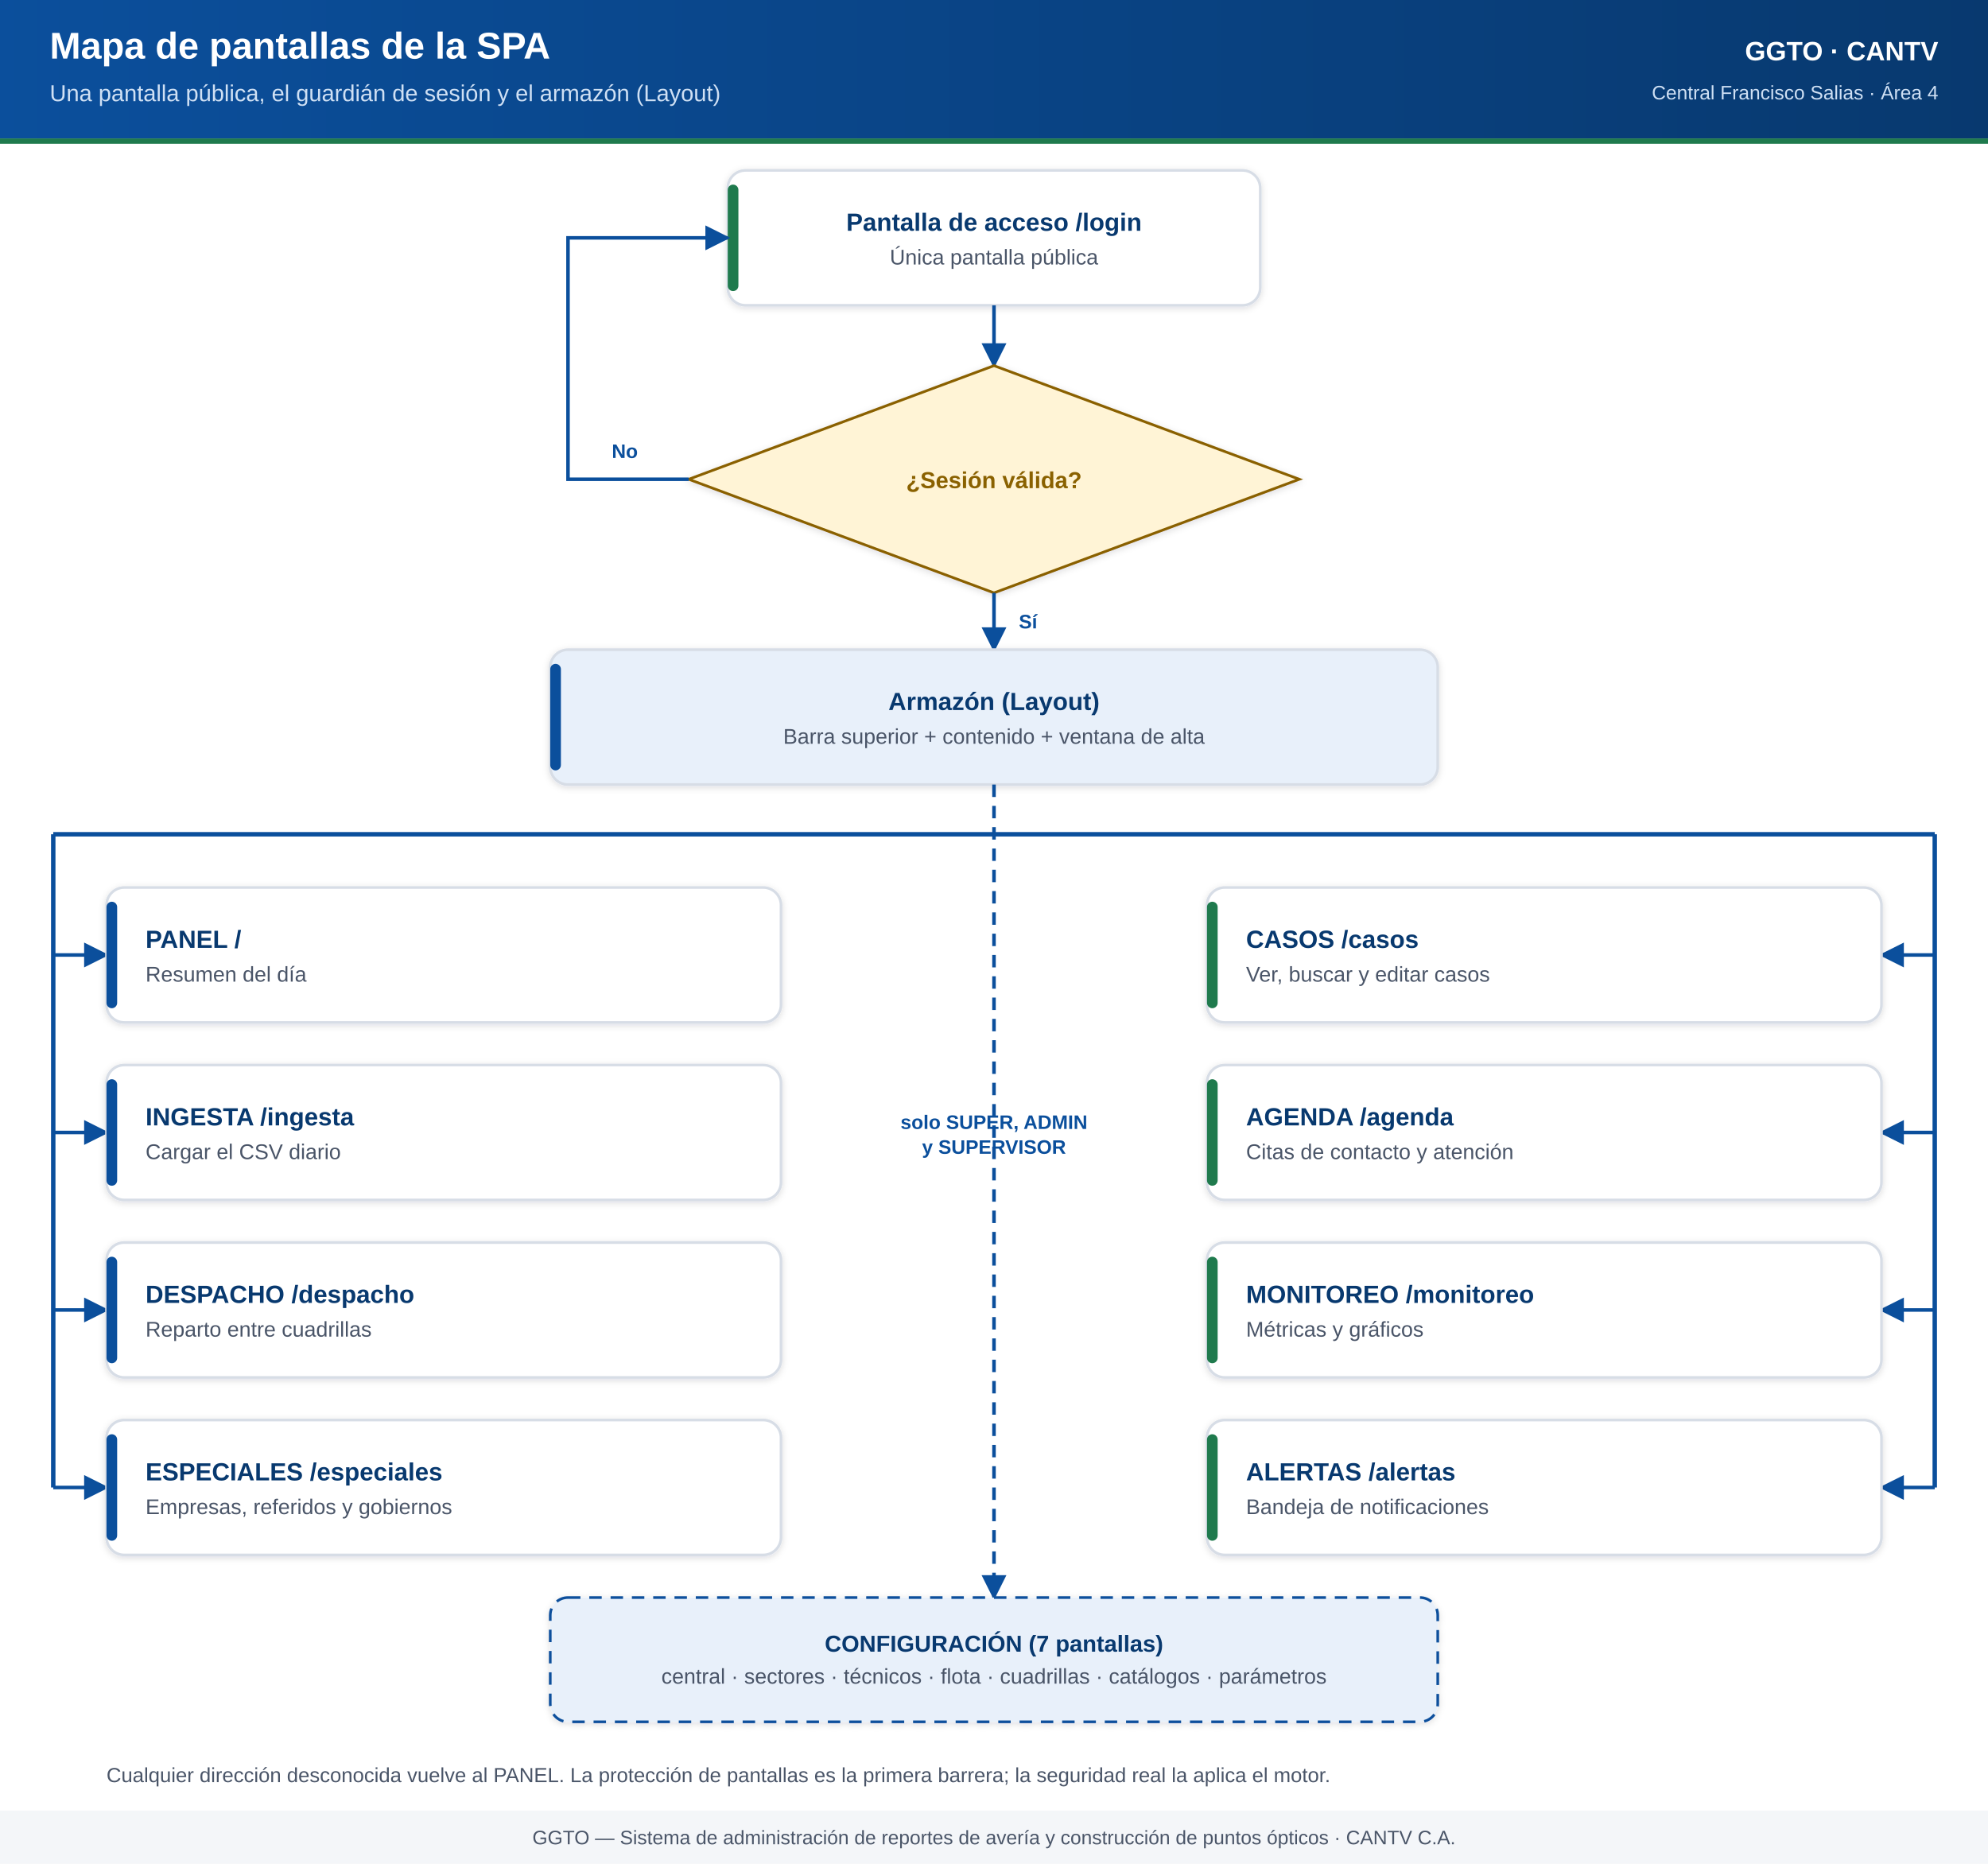
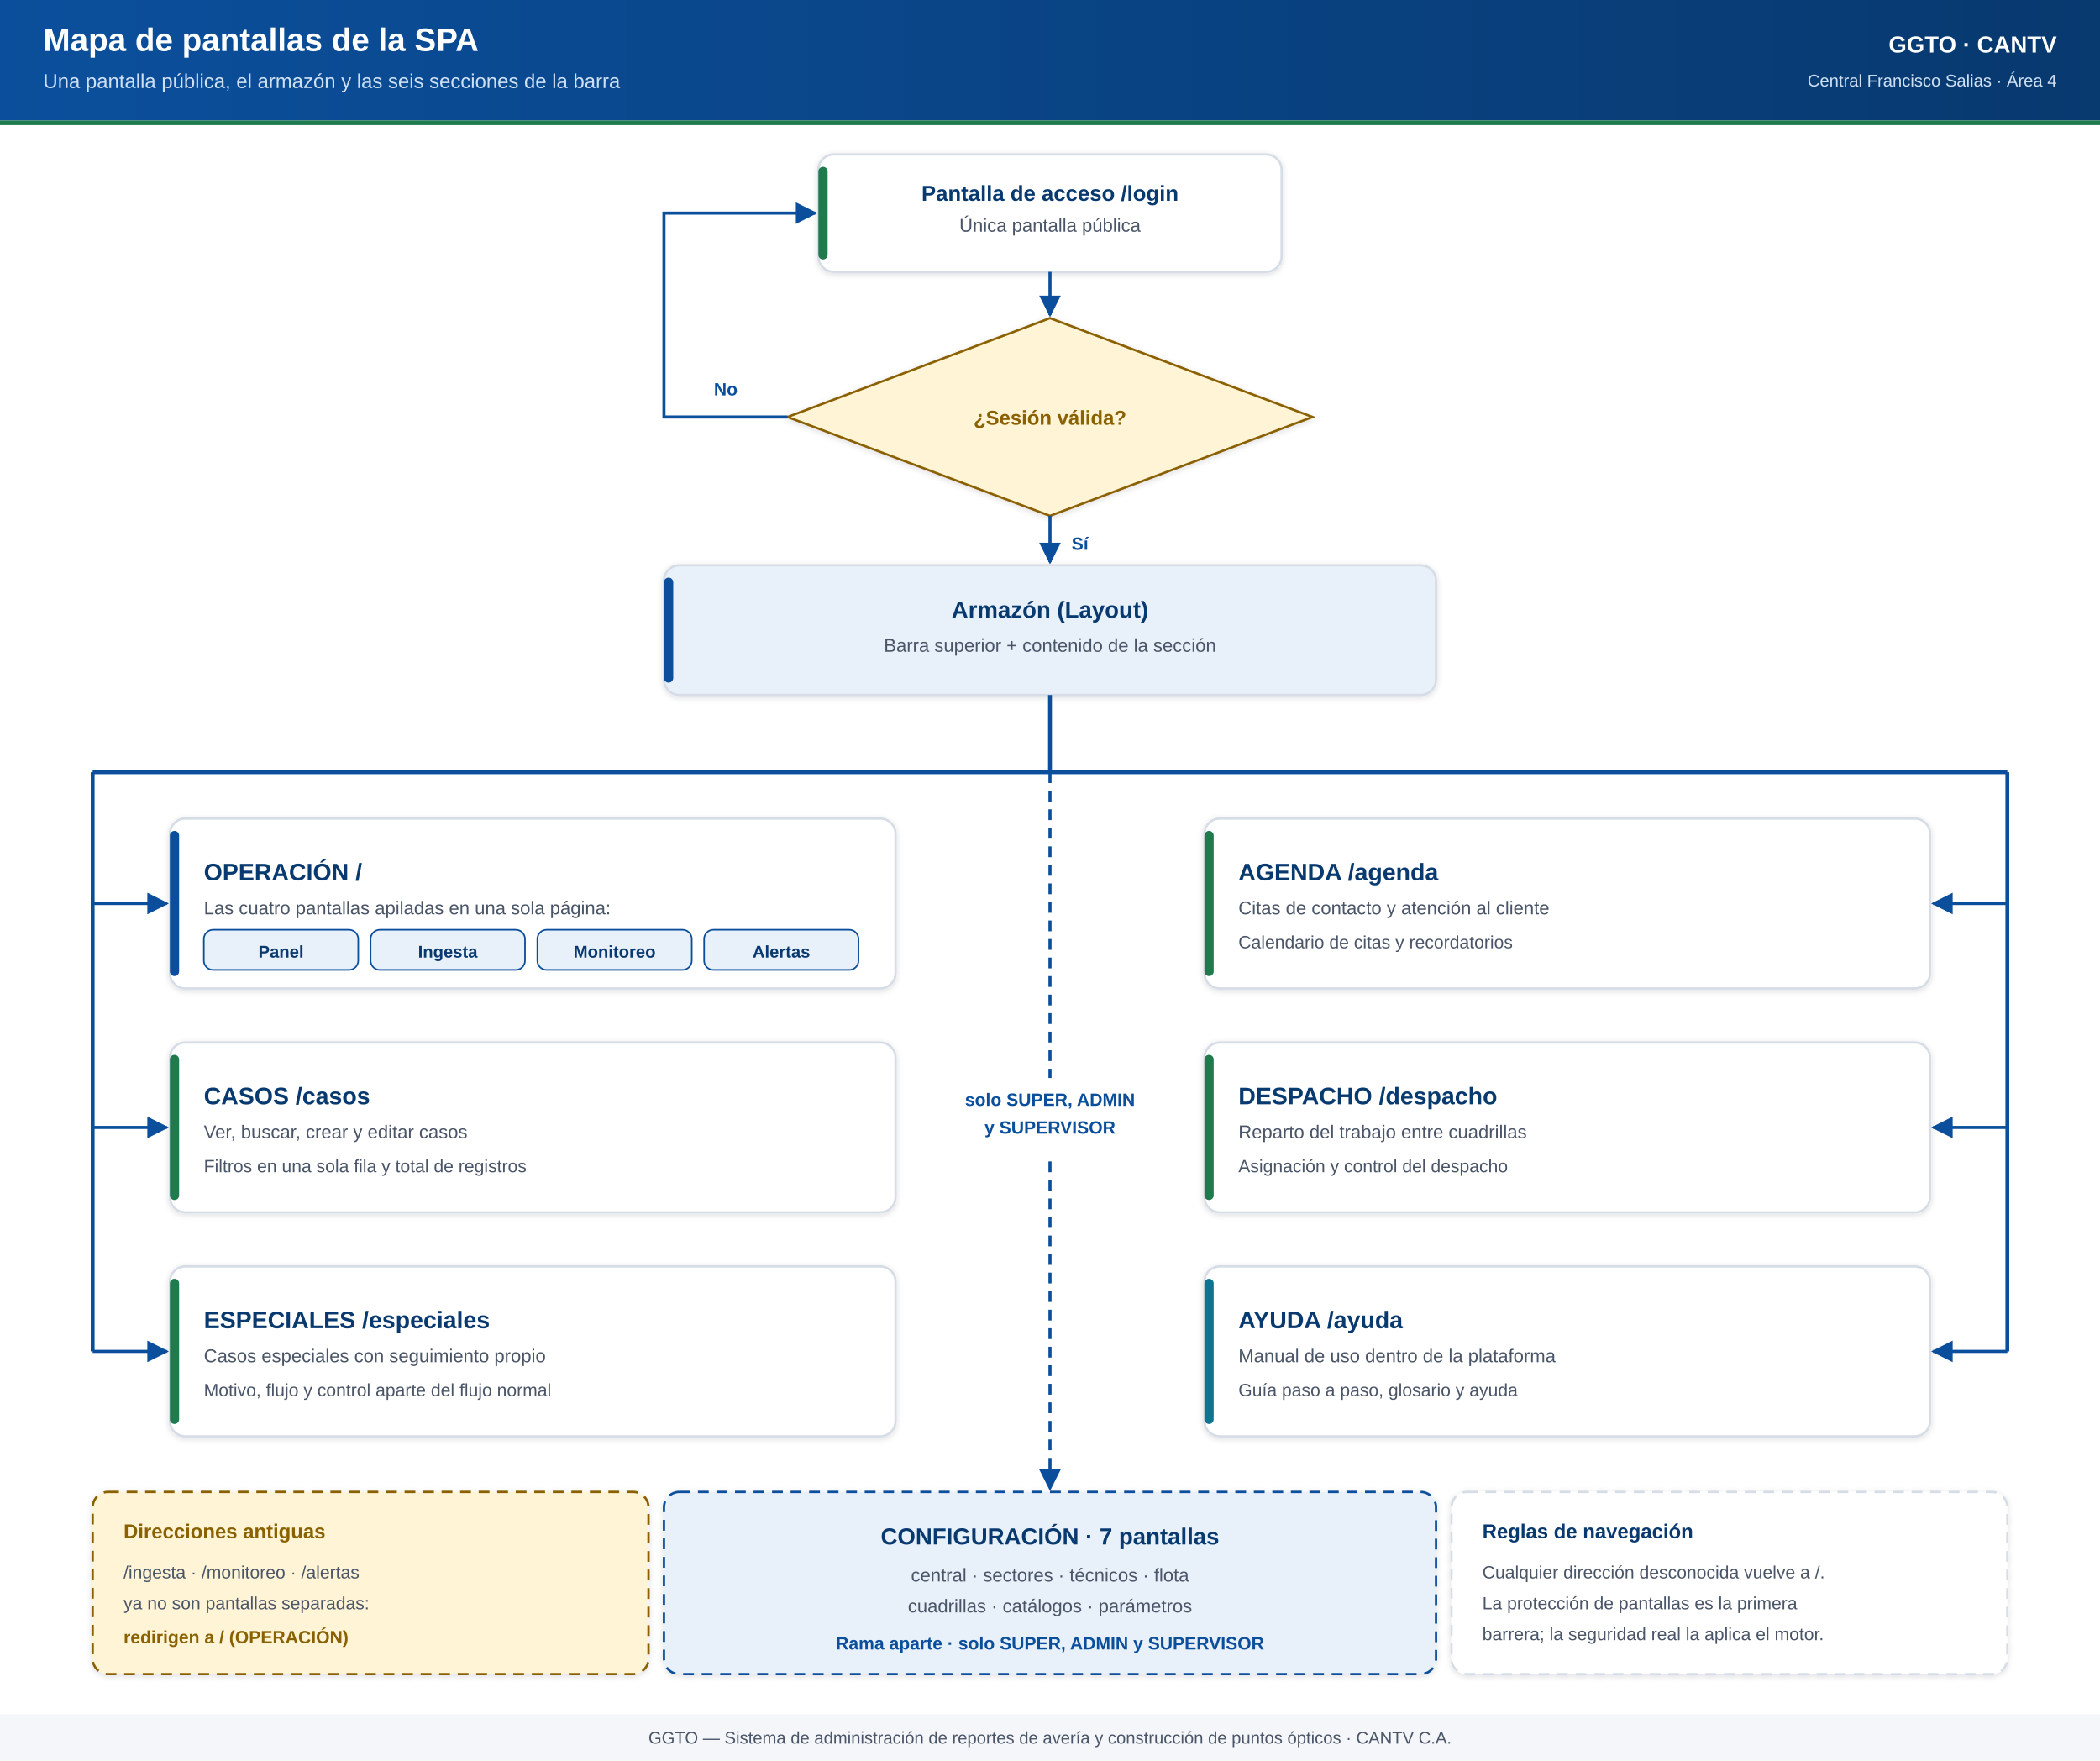
- <svg xmlns="http://www.w3.org/2000/svg" width="1120" height="1050" viewBox="0 0 1120 1050" font-family="'Segoe UI','Helvetica Neue',Arial,sans-serif">
+ <svg xmlns="http://www.w3.org/2000/svg" width="1360" height="1140" viewBox="0 0 1360 1140" font-family="'Segoe UI','Helvetica Neue',Arial,sans-serif">
  <defs>
    <linearGradient id="gAzul" x1="0" y1="0" x2="1" y2="0">
      <stop offset="0" stop-color="#0b4f9c" />
      <stop offset="1" stop-color="#08396f" />
    </linearGradient>
    <filter id="sombra" x="-20%" y="-20%" width="140%" height="140%">
      <feDropShadow dx="0" dy="1" stdDeviation="2" flood-color="#101828" flood-opacity="0.14" />
    </filter>
    <marker id="flechaAzul" viewBox="0 0 10 10" refX="9" refY="5" markerWidth="7" markerHeight="7" orient="auto">
      <path d="M0,0 L10,5 L0,10 z" fill="#0b4f9c" />
    </marker>
    <marker id="flechaVerde" viewBox="0 0 10 10" refX="9" refY="5" markerWidth="7" markerHeight="7" orient="auto">
      <path d="M0,0 L10,5 L0,10 z" fill="#1f7a4d" />
    </marker>
    <marker id="flechaRojo" viewBox="0 0 10 10" refX="9" refY="5" markerWidth="7" markerHeight="7" orient="auto">
      <path d="M0,0 L10,5 L0,10 z" fill="#b3261e" />
    </marker>
    <marker id="flechaAmbar" viewBox="0 0 10 10" refX="9" refY="5" markerWidth="7" markerHeight="7" orient="auto">
      <path d="M0,0 L10,5 L0,10 z" fill="#8a6100" />
    </marker>
    <marker id="flechaGris" viewBox="0 0 10 10" refX="9" refY="5" markerWidth="7" markerHeight="7" orient="auto">
      <path d="M0,0 L10,5 L0,10 z" fill="#4a5568" />
    </marker>
    <marker id="flechaVioleta" viewBox="0 0 10 10" refX="9" refY="5" markerWidth="7" markerHeight="7" orient="auto">
      <path d="M0,0 L10,5 L0,10 z" fill="#5b21b6" />
    </marker>
    <marker id="flechaTurquesa" viewBox="0 0 10 10" refX="9" refY="5" markerWidth="7" markerHeight="7" orient="auto">
      <path d="M0,0 L10,5 L0,10 z" fill="#0e7490" />
    </marker>
  </defs>
-   <rect width="1120" height="1050" fill="#ffffff" />
-   <rect x="0" y="0" width="1120" height="78" fill="url(#gAzul)" />
-   <rect x="0" y="78" width="1120" height="3" fill="#1f7a4d" />
+   <rect width="1360" height="1140" fill="#ffffff" />
+   <rect x="0" y="0" width="1360" height="78" fill="url(#gAzul)" />
+   <rect x="0" y="78" width="1360" height="3" fill="#1f7a4d" />
  <text x="28" y="33" fill="#ffffff" font-size="21" font-weight="700">Mapa de pantallas de la SPA</text>
-   <text x="28" y="57" fill="#cfe0f4" font-size="13">Una pantalla pública, el guardián de sesión y el armazón (Layout)</text>
-   <text x="1092" y="34" fill="#ffffff" font-size="15" font-weight="700" text-anchor="end">GGTO · CANTV</text>
-   <text x="1092" y="56" fill="#cfe0f4" font-size="11" text-anchor="end">Central Francisco Salias · Área 4</text>
-   <rect x="0" y="1020" width="1120" height="30" fill="#f4f6f9" />
-   <text x="560" y="1039" fill="#4a5568" font-size="11" text-anchor="middle">GGTO — Sistema de administración de reportes de avería y construcción de puntos ópticos · CANTV C.A.</text>
-   <rect x="410" y="96" width="300" height="76" rx="10" fill="#ffffff" stroke="#d7dde6" stroke-width="1.5" filter="url(#sombra)" />
-   <rect x="410" y="104" width="6" height="60" rx="3" fill="#1f7a4d" />
-   <text x="560" y="130" fill="#08396f" font-size="14" font-weight="700" text-anchor="middle">Pantalla de acceso /login</text>
-   <text x="560" y="149" fill="#4a5568" font-size="12" text-anchor="middle">Única pantalla pública</text>
-   <path d="M560 172 L560 206" fill="none" stroke="#0b4f9c" stroke-width="2" marker-end="url(#flechaAzul)" />
-   <polygon points="560,206 732,270 560,334 388,270" fill="#fff4d6" stroke="#8a6100" stroke-width="1.5" filter="url(#sombra)" />
-   <text x="560" y="275" fill="#8a6100" font-size="13" font-weight="700" text-anchor="middle">¿Sesión válida?</text>
-   <path d="M388 270 L320 270 L320 134 L410 134" fill="none" stroke="#0b4f9c" stroke-width="2" marker-end="url(#flechaAzul)" />
-   <text x="352" y="258" fill="#0b4f9c" font-size="11" font-weight="600" text-anchor="middle">No</text>
-   <path d="M560 334 L560 366" fill="none" stroke="#0b4f9c" stroke-width="2" marker-end="url(#flechaAzul)" />
-   <text x="574" y="354" fill="#0b4f9c" font-size="11" font-weight="600" text-anchor="start">Sí</text>
-   <rect x="310" y="366" width="500" height="76" rx="10" fill="#e8f0fa" stroke="#d7dde6" stroke-width="1.5" filter="url(#sombra)" />
-   <rect x="310" y="374" width="6" height="60" rx="3" fill="#0b4f9c" />
-   <text x="560" y="400" fill="#08396f" font-size="14" font-weight="700" text-anchor="middle">Armazón (Layout)</text>
-   <text x="560" y="419" fill="#4a5568" font-size="12" text-anchor="middle">Barra superior + contenido + ventana de alta</text>
-   <path d="M560 470 L30 470" fill="none" stroke="#0b4f9c" stroke-width="2.5" />
-   <path d="M560 470 L1090 470" fill="none" stroke="#0b4f9c" stroke-width="2.5" />
-   <path d="M30 470 L30 838" fill="none" stroke="#0b4f9c" stroke-width="2.5" />
-   <path d="M1090 470 L1090 838" fill="none" stroke="#0b4f9c" stroke-width="2.5" />
-   <path d="M30 538 L60 538" fill="none" stroke="#0b4f9c" stroke-width="2" marker-end="url(#flechaAzul)" />
-   <rect x="60" y="500" width="380" height="76" rx="10" fill="#ffffff" stroke="#d7dde6" stroke-width="1.5" filter="url(#sombra)" />
-   <rect x="60" y="508" width="6" height="60" rx="3" fill="#0b4f9c" />
-   <text x="82" y="534" fill="#08396f" font-size="14" font-weight="700" text-anchor="start">PANEL /</text>
-   <text x="82" y="553" fill="#4a5568" font-size="12" text-anchor="start">Resumen del día</text>
-   <path d="M30 638 L60 638" fill="none" stroke="#0b4f9c" stroke-width="2" marker-end="url(#flechaAzul)" />
-   <rect x="60" y="600" width="380" height="76" rx="10" fill="#ffffff" stroke="#d7dde6" stroke-width="1.5" filter="url(#sombra)" />
-   <rect x="60" y="608" width="6" height="60" rx="3" fill="#0b4f9c" />
-   <text x="82" y="634" fill="#08396f" font-size="14" font-weight="700" text-anchor="start">INGESTA /ingesta</text>
-   <text x="82" y="653" fill="#4a5568" font-size="12" text-anchor="start">Cargar el CSV diario</text>
-   <path d="M30 738 L60 738" fill="none" stroke="#0b4f9c" stroke-width="2" marker-end="url(#flechaAzul)" />
-   <rect x="60" y="700" width="380" height="76" rx="10" fill="#ffffff" stroke="#d7dde6" stroke-width="1.5" filter="url(#sombra)" />
-   <rect x="60" y="708" width="6" height="60" rx="3" fill="#0b4f9c" />
-   <text x="82" y="734" fill="#08396f" font-size="14" font-weight="700" text-anchor="start">DESPACHO /despacho</text>
-   <text x="82" y="753" fill="#4a5568" font-size="12" text-anchor="start">Reparto entre cuadrillas</text>
-   <path d="M30 838 L60 838" fill="none" stroke="#0b4f9c" stroke-width="2" marker-end="url(#flechaAzul)" />
-   <rect x="60" y="800" width="380" height="76" rx="10" fill="#ffffff" stroke="#d7dde6" stroke-width="1.5" filter="url(#sombra)" />
-   <rect x="60" y="808" width="6" height="60" rx="3" fill="#0b4f9c" />
-   <text x="82" y="834" fill="#08396f" font-size="14" font-weight="700" text-anchor="start">ESPECIALES /especiales</text>
-   <text x="82" y="853" fill="#4a5568" font-size="12" text-anchor="start">Empresas, referidos y gobiernos</text>
-   <path d="M1090 538 L1060 538" fill="none" stroke="#0b4f9c" stroke-width="2" marker-end="url(#flechaAzul)" />
-   <rect x="680" y="500" width="380" height="76" rx="10" fill="#ffffff" stroke="#d7dde6" stroke-width="1.5" filter="url(#sombra)" />
-   <rect x="680" y="508" width="6" height="60" rx="3" fill="#1f7a4d" />
-   <text x="702" y="534" fill="#08396f" font-size="14" font-weight="700" text-anchor="start">CASOS /casos</text>
-   <text x="702" y="553" fill="#4a5568" font-size="12" text-anchor="start">Ver, buscar y editar casos</text>
-   <path d="M1090 638 L1060 638" fill="none" stroke="#0b4f9c" stroke-width="2" marker-end="url(#flechaAzul)" />
-   <rect x="680" y="600" width="380" height="76" rx="10" fill="#ffffff" stroke="#d7dde6" stroke-width="1.5" filter="url(#sombra)" />
-   <rect x="680" y="608" width="6" height="60" rx="3" fill="#1f7a4d" />
-   <text x="702" y="634" fill="#08396f" font-size="14" font-weight="700" text-anchor="start">AGENDA /agenda</text>
-   <text x="702" y="653" fill="#4a5568" font-size="12" text-anchor="start">Citas de contacto y atención</text>
-   <path d="M1090 738 L1060 738" fill="none" stroke="#0b4f9c" stroke-width="2" marker-end="url(#flechaAzul)" />
-   <rect x="680" y="700" width="380" height="76" rx="10" fill="#ffffff" stroke="#d7dde6" stroke-width="1.5" filter="url(#sombra)" />
-   <rect x="680" y="708" width="6" height="60" rx="3" fill="#1f7a4d" />
-   <text x="702" y="734" fill="#08396f" font-size="14" font-weight="700" text-anchor="start">MONITOREO /monitoreo</text>
-   <text x="702" y="753" fill="#4a5568" font-size="12" text-anchor="start">Métricas y gráficos</text>
-   <path d="M1090 838 L1060 838" fill="none" stroke="#0b4f9c" stroke-width="2" marker-end="url(#flechaAzul)" />
-   <rect x="680" y="800" width="380" height="76" rx="10" fill="#ffffff" stroke="#d7dde6" stroke-width="1.5" filter="url(#sombra)" />
-   <rect x="680" y="808" width="6" height="60" rx="3" fill="#1f7a4d" />
-   <text x="702" y="834" fill="#08396f" font-size="14" font-weight="700" text-anchor="start">ALERTAS /alertas</text>
-   <text x="702" y="853" fill="#4a5568" font-size="12" text-anchor="start">Bandeja de notificaciones</text>
-   <path d="M560 442 L560 900" fill="none" stroke="#0b4f9c" stroke-width="2" stroke-dasharray="7 5" marker-end="url(#flechaAzul)" />
-   <text x="560" y="636" fill="#0b4f9c" font-size="11" font-weight="600" text-anchor="middle">solo SUPER, ADMIN</text>
-   <text x="560" y="650" fill="#0b4f9c" font-size="11" font-weight="600" text-anchor="middle">y SUPERVISOR</text>
-   <rect x="310" y="900" width="500" height="70" rx="10" fill="#e8f0fa" stroke="#0b4f9c" stroke-width="1.5" stroke-dasharray="7 5" filter="url(#sombra)" />
-   <text x="560" y="930.5" fill="#08396f" font-size="13" font-weight="700" text-anchor="middle">CONFIGURACIÓN (7 pantallas)</text>
-   <text x="560" y="948.5" fill="#4a5568" font-size="12" text-anchor="middle">central · sectores · técnicos · flota · cuadrillas · catálogos · parámetros</text>
-   <text x="60" y="1004" fill="#4a5568" font-size="11.5" font-weight="400" text-anchor="start">Cualquier dirección desconocida vuelve al PANEL. La protección de pantallas es la primera barrera; la seguridad real la aplica el motor.</text>
+   <text x="28" y="57" fill="#cfe0f4" font-size="13">Una pantalla pública, el armazón y las seis secciones de la barra</text>
+   <text x="1332" y="34" fill="#ffffff" font-size="15" font-weight="700" text-anchor="end">GGTO · CANTV</text>
+   <text x="1332" y="56" fill="#cfe0f4" font-size="11" text-anchor="end">Central Francisco Salias · Área 4</text>
+   <rect x="0" y="1110" width="1360" height="30" fill="#f4f6f9" />
+   <text x="680" y="1129" fill="#4a5568" font-size="11" text-anchor="middle">GGTO — Sistema de administración de reportes de avería y construcción de puntos ópticos · CANTV C.A.</text>
+   <rect x="530" y="100" width="300" height="76" rx="10" fill="#ffffff" stroke="#d7dde6" stroke-width="1.5" filter="url(#sombra)" />
+   <rect x="530" y="108" width="6" height="60" rx="3" fill="#1f7a4d" />
+   <text x="680" y="130" fill="#08396f" font-size="14" font-weight="700" text-anchor="middle">Pantalla de acceso /login</text>
+   <text x="680" y="150" fill="#4a5568" font-size="12" text-anchor="middle">Única pantalla pública</text>
+   <path d="M680 176 L680 204" fill="none" stroke="#0b4f9c" stroke-width="2" marker-end="url(#flechaAzul)" />
+   <polygon points="680,206 850,270 680,334 510,270" fill="#fff4d6" stroke="#8a6100" stroke-width="1.5" filter="url(#sombra)" />
+   <text x="680" y="275" fill="#8a6100" font-size="13" font-weight="700" text-anchor="middle">¿Sesión válida?</text>
+   <path d="M510 270 L430 270 L430 138 L528 138" fill="none" stroke="#0b4f9c" stroke-width="2" marker-end="url(#flechaAzul)" />
+   <text x="470" y="256" fill="#0b4f9c" font-size="11.5" font-weight="600" text-anchor="middle">No</text>
+   <path d="M680 334 L680 364" fill="none" stroke="#0b4f9c" stroke-width="2" marker-end="url(#flechaAzul)" />
+   <text x="694" y="356" fill="#0b4f9c" font-size="11.5" font-weight="600" text-anchor="start">Sí</text>
+   <rect x="430" y="366" width="500" height="84" rx="10" fill="#e8f0fa" stroke="#d7dde6" stroke-width="1.5" filter="url(#sombra)" />
+   <rect x="430" y="374" width="6" height="68" rx="3" fill="#0b4f9c" />
+   <text x="680" y="400" fill="#08396f" font-size="15" font-weight="700" text-anchor="middle">Armazón (Layout)</text>
+   <text x="680" y="422" fill="#4a5568" font-size="12" text-anchor="middle">Barra superior + contenido de la sección</text>
+   <path d="M680 450 L680 500" fill="none" stroke="#0b4f9c" stroke-width="2.5" />
+   <path d="M60 500 L1300 500" fill="none" stroke="#0b4f9c" stroke-width="2.5" />
+   <path d="M60 500 L60 875" fill="none" stroke="#0b4f9c" stroke-width="2.5" />
+   <path d="M1300 500 L1300 875" fill="none" stroke="#0b4f9c" stroke-width="2.5" />
+   <path d="M60 585 L108 585" fill="none" stroke="#0b4f9c" stroke-width="2" marker-end="url(#flechaAzul)" />
+   <path d="M60 730 L108 730" fill="none" stroke="#0b4f9c" stroke-width="2" marker-end="url(#flechaAzul)" />
+   <path d="M60 875 L108 875" fill="none" stroke="#0b4f9c" stroke-width="2" marker-end="url(#flechaAzul)" />
+   <path d="M1300 585 L1252 585" fill="none" stroke="#0b4f9c" stroke-width="2" marker-end="url(#flechaAzul)" />
+   <path d="M1300 730 L1252 730" fill="none" stroke="#0b4f9c" stroke-width="2" marker-end="url(#flechaAzul)" />
+   <path d="M1300 875 L1252 875" fill="none" stroke="#0b4f9c" stroke-width="2" marker-end="url(#flechaAzul)" />
+   <rect x="110" y="530" width="470" height="110" rx="10" fill="#ffffff" stroke="#d7dde6" stroke-width="1.5" filter="url(#sombra)" />
+   <rect x="110" y="538" width="6" height="94" rx="3" fill="#0b4f9c" />
+   <text x="132" y="570" fill="#08396f" font-size="15.5" font-weight="700" text-anchor="start">OPERACIÓN  /</text>
+   <text x="132" y="592" fill="#4a5568" font-size="12" text-anchor="start">Las cuatro pantallas apiladas en una sola página:</text>
+   <rect x="132" y="602" width="100" height="26" rx="6" fill="#e8f0fa" stroke="#0b4f9c" stroke-width="1" />
+   <text x="182" y="620" fill="#08396f" font-size="11" font-weight="700" text-anchor="middle">Panel</text>
+   <rect x="240" y="602" width="100" height="26" rx="6" fill="#e8f0fa" stroke="#0b4f9c" stroke-width="1" />
+   <text x="290" y="620" fill="#08396f" font-size="11" font-weight="700" text-anchor="middle">Ingesta</text>
+   <rect x="348" y="602" width="100" height="26" rx="6" fill="#e8f0fa" stroke="#0b4f9c" stroke-width="1" />
+   <text x="398" y="620" fill="#08396f" font-size="11" font-weight="700" text-anchor="middle">Monitoreo</text>
+   <rect x="456" y="602" width="100" height="26" rx="6" fill="#e8f0fa" stroke="#0b4f9c" stroke-width="1" />
+   <text x="506" y="620" fill="#08396f" font-size="11" font-weight="700" text-anchor="middle">Alertas</text>
+   <rect x="110" y="675" width="470" height="110" rx="10" fill="#ffffff" stroke="#d7dde6" stroke-width="1.5" filter="url(#sombra)" />
+   <rect x="110" y="683" width="6" height="94" rx="3" fill="#1f7a4d" />
+   <text x="132" y="715" fill="#08396f" font-size="15.5" font-weight="700" text-anchor="start">CASOS  /casos</text>
+   <text x="132" y="737" fill="#4a5568" font-size="12" text-anchor="start">Ver, buscar, crear y editar casos</text>
+   <text x="132" y="759" fill="#4a5568" font-size="11.5" text-anchor="start">Filtros en una sola fila y total de registros</text>
+   <rect x="110" y="820" width="470" height="110" rx="10" fill="#ffffff" stroke="#d7dde6" stroke-width="1.5" filter="url(#sombra)" />
+   <rect x="110" y="828" width="6" height="94" rx="3" fill="#1f7a4d" />
+   <text x="132" y="860" fill="#08396f" font-size="15.5" font-weight="700" text-anchor="start">ESPECIALES  /especiales</text>
+   <text x="132" y="882" fill="#4a5568" font-size="12" text-anchor="start">Casos especiales con seguimiento propio</text>
+   <text x="132" y="904" fill="#4a5568" font-size="11.5" text-anchor="start">Motivo, flujo y control aparte del flujo normal</text>
+   <rect x="780" y="530" width="470" height="110" rx="10" fill="#ffffff" stroke="#d7dde6" stroke-width="1.5" filter="url(#sombra)" />
+   <rect x="780" y="538" width="6" height="94" rx="3" fill="#1f7a4d" />
+   <text x="802" y="570" fill="#08396f" font-size="15.5" font-weight="700" text-anchor="start">AGENDA  /agenda</text>
+   <text x="802" y="592" fill="#4a5568" font-size="12" text-anchor="start">Citas de contacto y atención al cliente</text>
+   <text x="802" y="614" fill="#4a5568" font-size="11.5" text-anchor="start">Calendario de citas y recordatorios</text>
+   <rect x="780" y="675" width="470" height="110" rx="10" fill="#ffffff" stroke="#d7dde6" stroke-width="1.5" filter="url(#sombra)" />
+   <rect x="780" y="683" width="6" height="94" rx="3" fill="#1f7a4d" />
+   <text x="802" y="715" fill="#08396f" font-size="15.5" font-weight="700" text-anchor="start">DESPACHO  /despacho</text>
+   <text x="802" y="737" fill="#4a5568" font-size="12" text-anchor="start">Reparto del trabajo entre cuadrillas</text>
+   <text x="802" y="759" fill="#4a5568" font-size="11.5" text-anchor="start">Asignación y control del despacho</text>
+   <rect x="780" y="820" width="470" height="110" rx="10" fill="#ffffff" stroke="#d7dde6" stroke-width="1.5" filter="url(#sombra)" />
+   <rect x="780" y="828" width="6" height="94" rx="3" fill="#0e7490" />
+   <text x="802" y="860" fill="#08396f" font-size="15.5" font-weight="700" text-anchor="start">AYUDA  /ayuda</text>
+   <text x="802" y="882" fill="#4a5568" font-size="12" text-anchor="start">Manual de uso dentro de la plataforma</text>
+   <text x="802" y="904" fill="#4a5568" font-size="11.5" text-anchor="start">Guía paso a paso, glosario y ayuda</text>
+   <path d="M680 500 L680 698" fill="none" stroke="#0b4f9c" stroke-width="2" stroke-dasharray="7 5" />
+   <text x="680" y="716" fill="#0b4f9c" font-size="11.5" font-weight="600" text-anchor="middle">solo SUPER, ADMIN</text>
+   <text x="680" y="734" fill="#0b4f9c" font-size="11.5" font-weight="600" text-anchor="middle">y SUPERVISOR</text>
+   <path d="M680 752 L680 964" fill="none" stroke="#0b4f9c" stroke-width="2" stroke-dasharray="7 5" marker-end="url(#flechaAzul)" />
+   <rect x="430" y="966" width="500" height="118" rx="10" fill="#e8f0fa" stroke="#0b4f9c" stroke-width="1.5" stroke-dasharray="7 5" filter="url(#sombra)" />
+   <text x="680" y="1000" fill="#08396f" font-size="15" font-weight="700" text-anchor="middle">CONFIGURACIÓN · 7 pantallas</text>
+   <text x="680" y="1024" fill="#4a5568" font-size="12" text-anchor="middle">central · sectores · técnicos · flota</text>
+   <text x="680" y="1044" fill="#4a5568" font-size="12" text-anchor="middle">cuadrillas · catálogos · parámetros</text>
+   <text x="680" y="1068" fill="#0b4f9c" font-size="11.5" font-weight="700" text-anchor="middle">Rama aparte · solo SUPER, ADMIN y SUPERVISOR</text>
+   <rect x="60" y="966" width="360" height="118" rx="10" fill="#fff4d6" stroke="#8a6100" stroke-width="1.5" stroke-dasharray="7 5" filter="url(#sombra)" />
+   <text x="80" y="996" fill="#8a6100" font-size="13" font-weight="700" text-anchor="start">Direcciones antiguas</text>
+   <text x="80" y="1022" fill="#4a5568" font-size="11.5" text-anchor="start">/ingesta · /monitoreo · /alertas</text>
+   <text x="80" y="1042" fill="#4a5568" font-size="11.5" text-anchor="start">ya no son pantallas separadas:</text>
+   <text x="80" y="1064" fill="#8a6100" font-size="11.5" font-weight="700" text-anchor="start">redirigen a / (OPERACIÓN)</text>
+   <rect x="940" y="966" width="360" height="118" rx="10" fill="#ffffff" stroke="#d7dde6" stroke-width="1.5" stroke-dasharray="7 5" filter="url(#sombra)" />
+   <text x="960" y="996" fill="#08396f" font-size="13" font-weight="700" text-anchor="start">Reglas de navegación</text>
+   <text x="960" y="1022" fill="#4a5568" font-size="11.5" text-anchor="start">Cualquier dirección desconocida vuelve a /.</text>
+   <text x="960" y="1042" fill="#4a5568" font-size="11.5" text-anchor="start">La protección de pantallas es la primera</text>
+   <text x="960" y="1062" fill="#4a5568" font-size="11.5" text-anchor="start">barrera; la seguridad real la aplica el motor.</text>
</svg>
